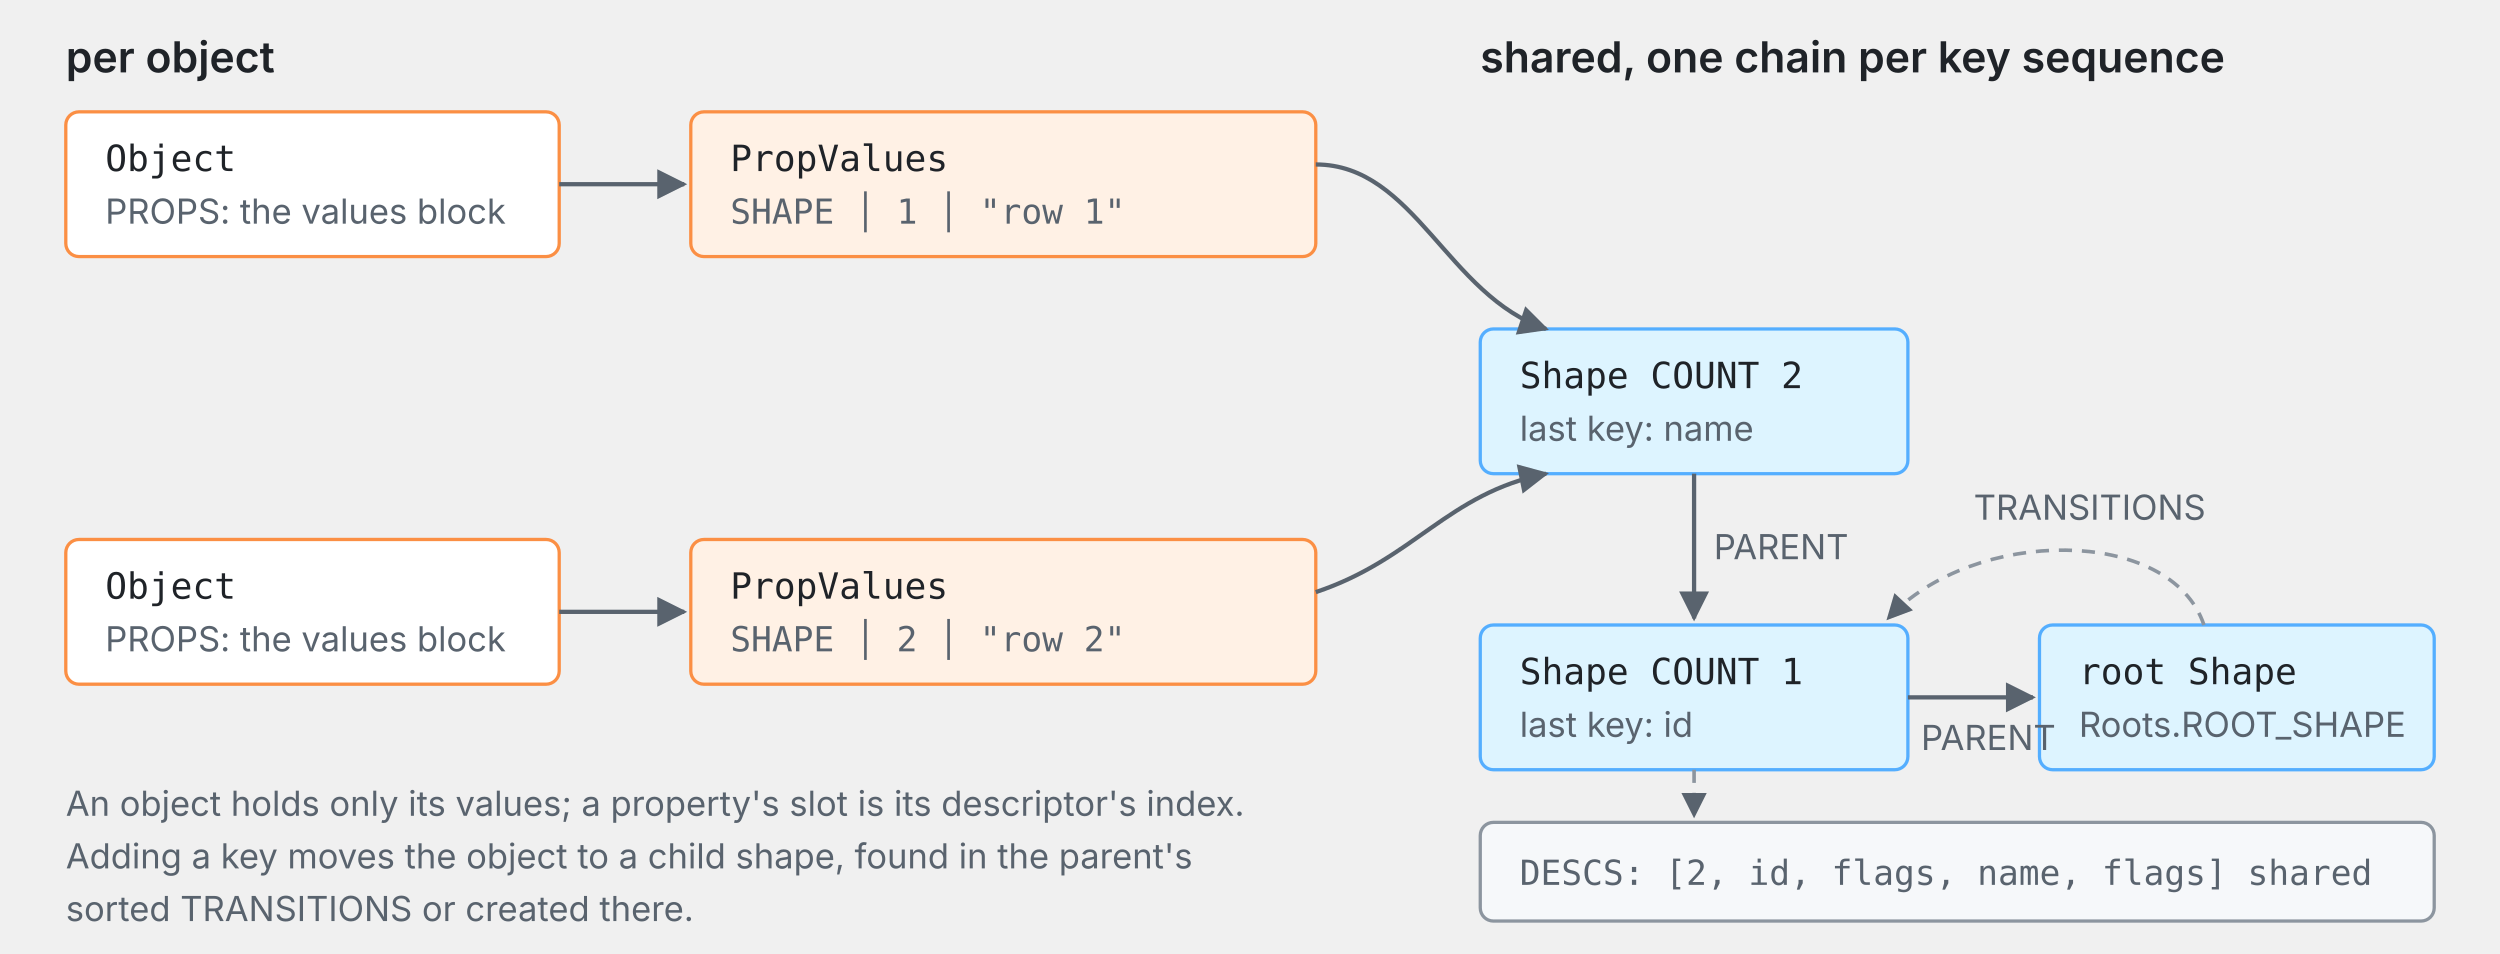
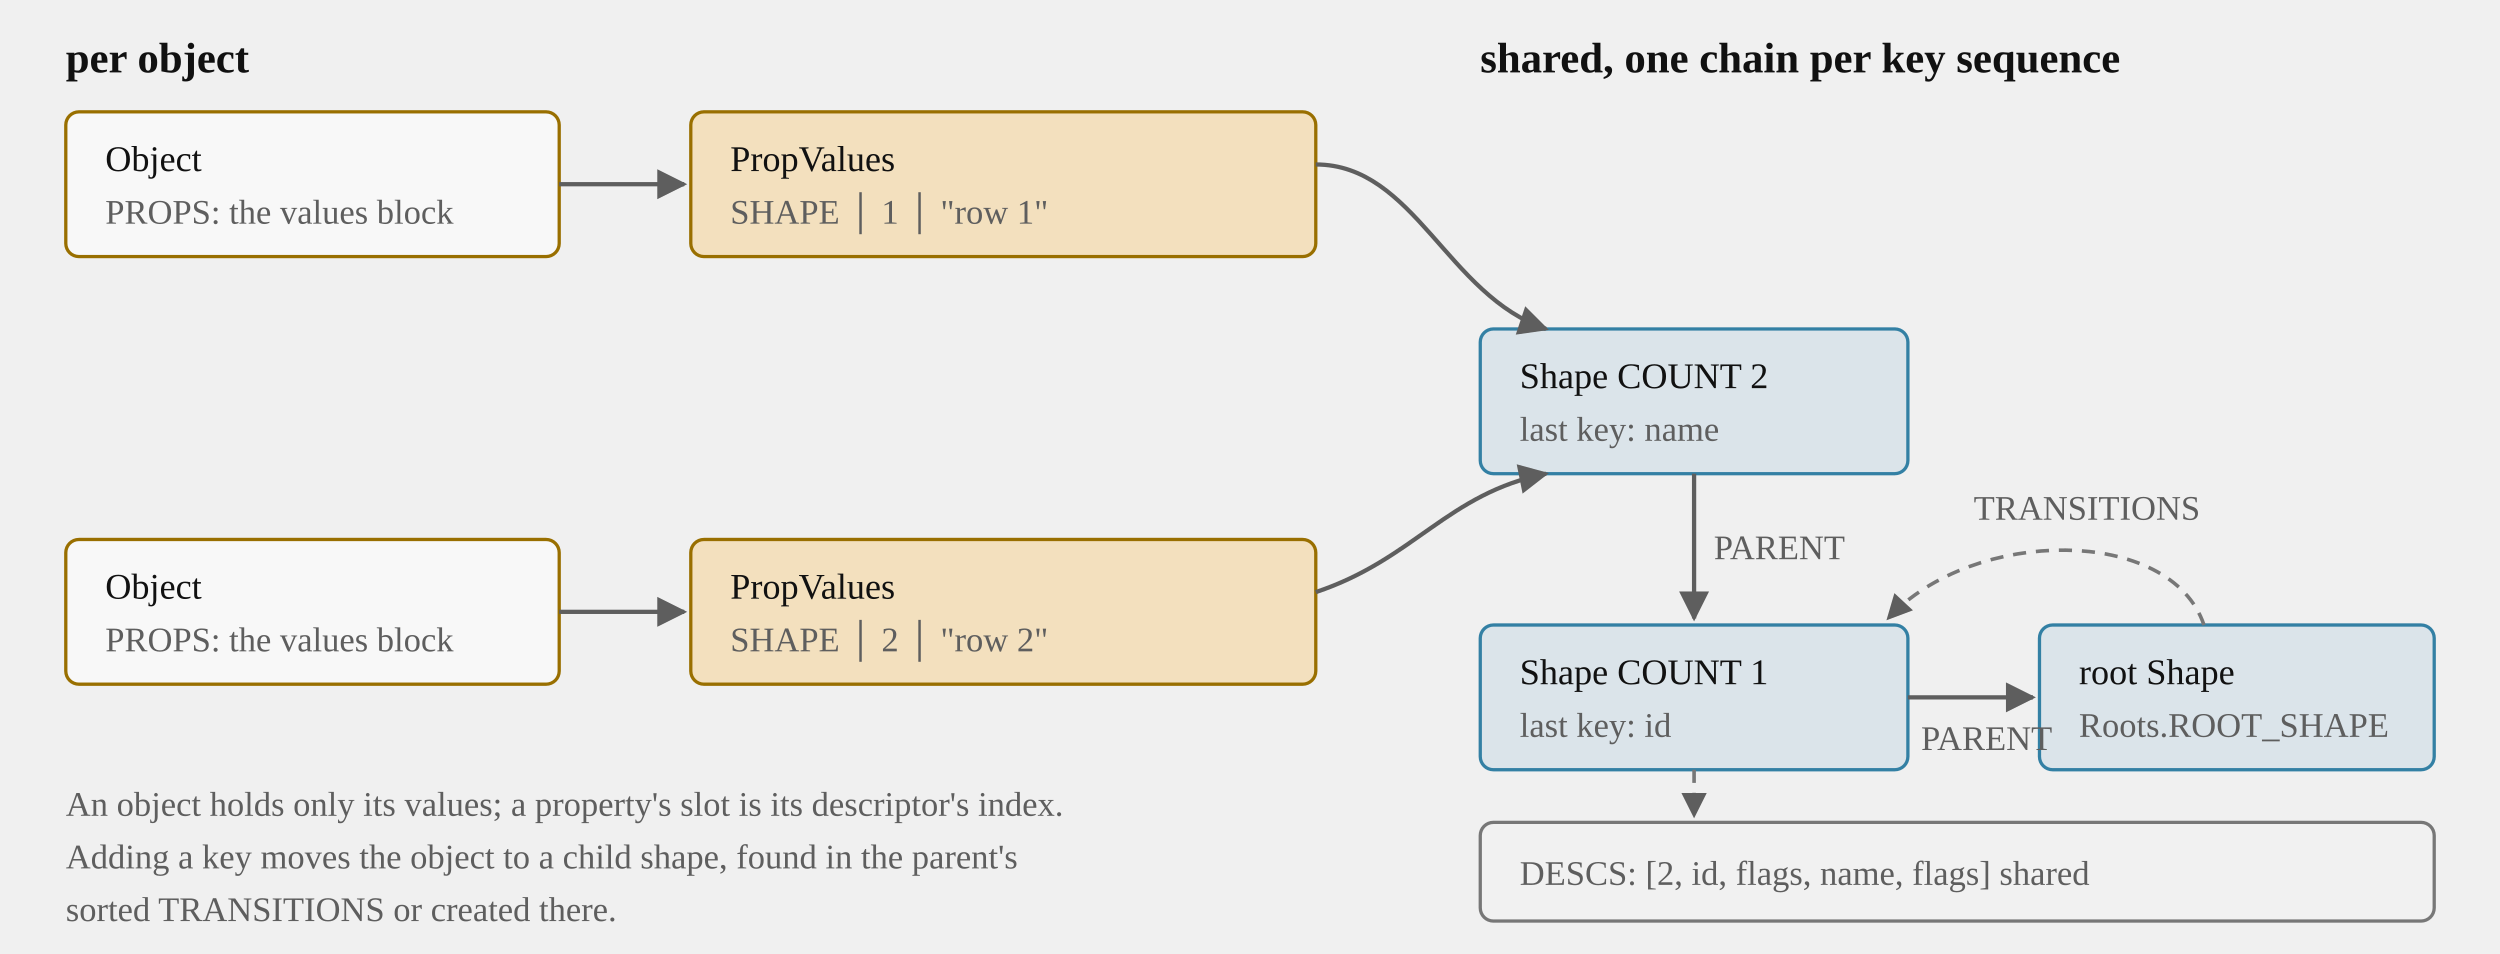
- <svg xmlns="http://www.w3.org/2000/svg" viewBox="0 0 760 290" width="760" height="290" role="img" aria-label="Two objects with the same keys share one shape chain; each has only its own values block">
+ <svg xmlns="http://www.w3.org/2000/svg" class="dg-shapes" viewBox="0 0 760 290" width="760" height="290" role="img" aria-label="Two objects with the same keys share one shape chain; each has only its own values block">
  <style>
-   text { font-family: ui-sans-serif, system-ui, -apple-system, "Segoe UI", sans-serif; font-size: 12px; fill: #1f2328; }
-   .mono { font-family: ui-monospace, "SF Mono", Menlo, Consolas, monospace; font-size: 11px; }
-   .small { font-size: 10.5px; fill: #59636e; }
-   .title { font-weight: 600; font-size: 13px; }
-   .host { fill: #f6f8fa; stroke: #8c959f; }
-   .engine { fill: #ddf4ff; stroke: #54aeff; }
-   .arena { fill: #fff1e5; stroke: #fb8f44; }
-   .cell { fill: #ffffff; stroke: #fb8f44; }
-   .arrow { stroke: #59636e; fill: none; stroke-width: 1.3; marker-end: url(#a); }
-   .faint { stroke: #8c959f; fill: none; stroke-width: 1.1; stroke-dasharray: 4 3; marker-end: url(#a); }
-   .head { fill: #59636e; }
+   .dg-shapes text { font-family: var(--semantic-font-family-ui, "Mallos Serif", Georgia, serif); font-size: 12px; fill: var(--semantic-color-text-primary, #111111); }
+   .dg-shapes .mono { font-family: var(--semantic-font-family-code, "Commit Mono", ui-monospace, Menlo, monospace); font-size: 11px; }
+   .dg-shapes .small { font-size: 10.5px; fill: var(--semantic-color-text-secondary, #5e5e5e); }
+   .dg-shapes .label { font-weight: 600; }
+   .dg-shapes .title { font-weight: 600; font-size: 13px; }
+   .dg-shapes .box, .dg-shapes .host { fill: var(--semantic-color-background-surface, #f1f1f1); stroke: var(--semantic-color-border-primary, #777777); }
+   .dg-shapes .hdr, .dg-shapes .engine { fill: var(--semantic-color-background-fill-secondary-information, #dbe4ea); stroke: var(--semantic-color-border-information, #3380a4); }
+   .dg-shapes .traced, .dg-shapes .arena { fill: var(--semantic-color-background-fill-secondary-warning, #f3e0be); stroke: var(--semantic-color-border-warning, #996f00); }
+   .dg-shapes .tag { fill: var(--semantic-color-background-fill-secondary-positive, #dae6df); stroke: var(--semantic-color-border-positive, #378960); }
+   .dg-shapes .cell { fill: var(--semantic-color-background-canvas, #f8f8f8); stroke: var(--semantic-color-border-warning, #996f00); }
+   .dg-shapes .pad { fill: url(#shapes-hatch); stroke: var(--semantic-color-border-secondary, #e2e2e2); }
+   .dg-shapes .tail { fill: var(--semantic-color-background-surface, #f1f1f1); stroke: var(--semantic-color-border-primary, #777777); stroke-dasharray: 4 3; }
+   .dg-shapes .zero { fill: var(--semantic-color-background-canvas, #f8f8f8); stroke: var(--semantic-color-border-primary, #777777); stroke-dasharray: 4 3; }
+   .dg-shapes .dead { fill: var(--semantic-color-background-surface, #f1f1f1); stroke: var(--semantic-color-border-secondary, #e2e2e2); stroke-dasharray: 3 2; }
+   .dg-shapes .opt { stroke-dasharray: 3 2; }
+   .dg-shapes .rule { stroke: var(--semantic-color-text-secondary, #5e5e5e); stroke-width: 1.2; }
+   .dg-shapes .dash { stroke: var(--semantic-color-text-secondary, #5e5e5e); stroke-width: 1.2; stroke-dasharray: 4 3; }
+   .dg-shapes .arrow { stroke: var(--semantic-color-text-secondary, #5e5e5e); fill: none; stroke-width: 1.3; marker-end: url(#shapes-a); }
+   .dg-shapes .faint { stroke: var(--semantic-color-border-primary, #777777); fill: none; stroke-width: 1.1; stroke-dasharray: 4 3; marker-end: url(#shapes-a); }
+   .dg-shapes .head { fill: var(--semantic-color-text-secondary, #5e5e5e); }
+   .dg-shapes .hatch { stroke: var(--semantic-color-border-secondary, #e2e2e2); }
  @media (prefers-color-scheme: dark) {
-     text { fill: #e6edf3; }
-     .small { fill: #9198a1; }
-     .host { fill: #161b22; stroke: #6e7681; }
-     .engine { fill: #0c2d6b; stroke: #388bfd; }
-     .arena { fill: #2b1a0a; stroke: #db6d28; }
-     .cell { fill: #0d1117; stroke: #db6d28; }
-     .arrow { stroke: #9198a1; }
-     .faint { stroke: #6e7681; }
-     .head { fill: #9198a1; }
+     .dg-shapes text { fill: var(--semantic-color-text-primary, #f6f6f6); }
+     .dg-shapes .small { fill: var(--semantic-color-text-secondary, #ababab); }
+     .dg-shapes .box, .dg-shapes .host { fill: var(--semantic-color-background-surface, #2e2e2e); stroke: var(--semantic-color-border-primary, #919191); }
+     .dg-shapes .hdr, .dg-shapes .engine { fill: var(--semantic-color-background-fill-secondary-information, #1e313b); stroke: var(--semantic-color-border-information, #4c9bc1); }
+     .dg-shapes .traced, .dg-shapes .arena { fill: var(--semantic-color-background-fill-secondary-warning, #3b2b0c); stroke: var(--semantic-color-border-warning, #b8880c); }
+     .dg-shapes .tag { fill: var(--semantic-color-background-fill-secondary-positive, #1f3328); stroke: var(--semantic-color-border-positive, #4da578); }
+     .dg-shapes .cell { fill: var(--semantic-color-background-canvas, #161616); stroke: var(--semantic-color-border-warning, #b8880c); }
+     .dg-shapes .pad { stroke: var(--semantic-color-border-secondary, #464646); }
+     .dg-shapes .tail { fill: var(--semantic-color-background-surface, #2e2e2e); stroke: var(--semantic-color-border-primary, #919191); }
+     .dg-shapes .zero { fill: var(--semantic-color-background-canvas, #161616); stroke: var(--semantic-color-border-primary, #919191); }
+     .dg-shapes .dead { fill: var(--semantic-color-background-surface, #2e2e2e); stroke: var(--semantic-color-border-secondary, #464646); }
+     .dg-shapes .rule { stroke: var(--semantic-color-text-secondary, #ababab); }
+     .dg-shapes .dash { stroke: var(--semantic-color-text-secondary, #ababab); }
+     .dg-shapes .arrow { stroke: var(--semantic-color-text-secondary, #ababab); }
+     .dg-shapes .faint { stroke: var(--semantic-color-border-primary, #919191); }
+     .dg-shapes .head { fill: var(--semantic-color-text-secondary, #ababab); }
+     .dg-shapes .hatch { stroke: var(--semantic-color-border-secondary, #464646); }
  }
</style>
  <defs>
-     <marker id="a" viewBox="0 0 10 10" refX="9" refY="5" markerWidth="7" markerHeight="7" orient="auto-start-reverse">
+     <pattern id="shapes-hatch" width="6" height="6" patternUnits="userSpaceOnUse" patternTransform="rotate(45)">
+       <line x1="0" y1="0" x2="0" y2="6" class="hatch" />
+     </pattern>
+     <marker id="shapes-a" viewBox="0 0 10 10" refX="9" refY="5" markerWidth="7" markerHeight="7" orient="auto-start-reverse">
      <path class="head" d="M0 0 L10 5 L0 10 z" />
    </marker>
  </defs>
  <text class="title" x="20" y="22">per object</text>
  <rect class="cell" x="20" y="34" width="150" height="44" rx="4" />
  <text class="mono" x="32" y="52">Object</text>
  <text class="small" x="32" y="68">PROPS: the values block</text>
  <rect class="cell" x="20" y="164" width="150" height="44" rx="4" />
  <text class="mono" x="32" y="182">Object</text>
  <text class="small" x="32" y="198">PROPS: the values block</text>
  <rect class="arena" x="210" y="34" width="190" height="44" rx="4" />
  <text class="mono" x="222" y="52">PropValues</text>
  <text class="mono small" x="222" y="68">SHAPE │ 1 │ "row 1"</text>
  <rect class="arena" x="210" y="164" width="190" height="44" rx="4" />
  <text class="mono" x="222" y="182">PropValues</text>
  <text class="mono small" x="222" y="198">SHAPE │ 2 │ "row 2"</text>
  <path class="arrow" d="M170 56 L208 56" />
  <path class="arrow" d="M170 186 L208 186" />
  <text class="title" x="450" y="22">shared, one chain per key sequence</text>
  <rect class="engine" x="450" y="100" width="130" height="44" rx="4" />
  <text class="mono" x="462" y="118">Shape  COUNT 2</text>
  <text class="small" x="462" y="134">last key: name</text>
  <rect class="engine" x="450" y="190" width="130" height="44" rx="4" />
  <text class="mono" x="462" y="208">Shape  COUNT 1</text>
  <text class="small" x="462" y="224">last key: id</text>
  <rect class="engine" x="620" y="190" width="120" height="44" rx="4" />
  <text class="mono" x="632" y="208">root Shape</text>
  <text class="small" x="632" y="224">Roots.ROOT_SHAPE</text>
  <path class="arrow" d="M400 50 C 430 50, 440 90, 470 100" />
  <path class="arrow" d="M400 180 C 430 170, 440 150, 470 144" />
  <path class="arrow" d="M515 144 L515 188" />
  <text class="small" x="521" y="170">PARENT</text>
  <path class="arrow" d="M580 212 L618 212" />
  <text class="small" x="584" y="228">PARENT</text>
  <path class="faint" d="M670 190 C 660 160, 600 160, 574 188" />
  <text class="small" x="600" y="158">TRANSITIONS</text>
  <rect class="host" x="450" y="250" width="290" height="30" rx="4" />
  <text class="mono small" x="462" y="269">DESCS: [2, id, flags, name, flags]  shared</text>
  <path class="faint" d="M515 234 L515 248" />
  <text class="small" x="20" y="248">An object holds only its values; a property's slot is its descriptor's index.</text>
  <text class="small" x="20" y="264">Adding a key moves the object to a child shape, found in the parent's</text>
  <text class="small" x="20" y="280">sorted TRANSITIONS or created there.</text>
</svg>
